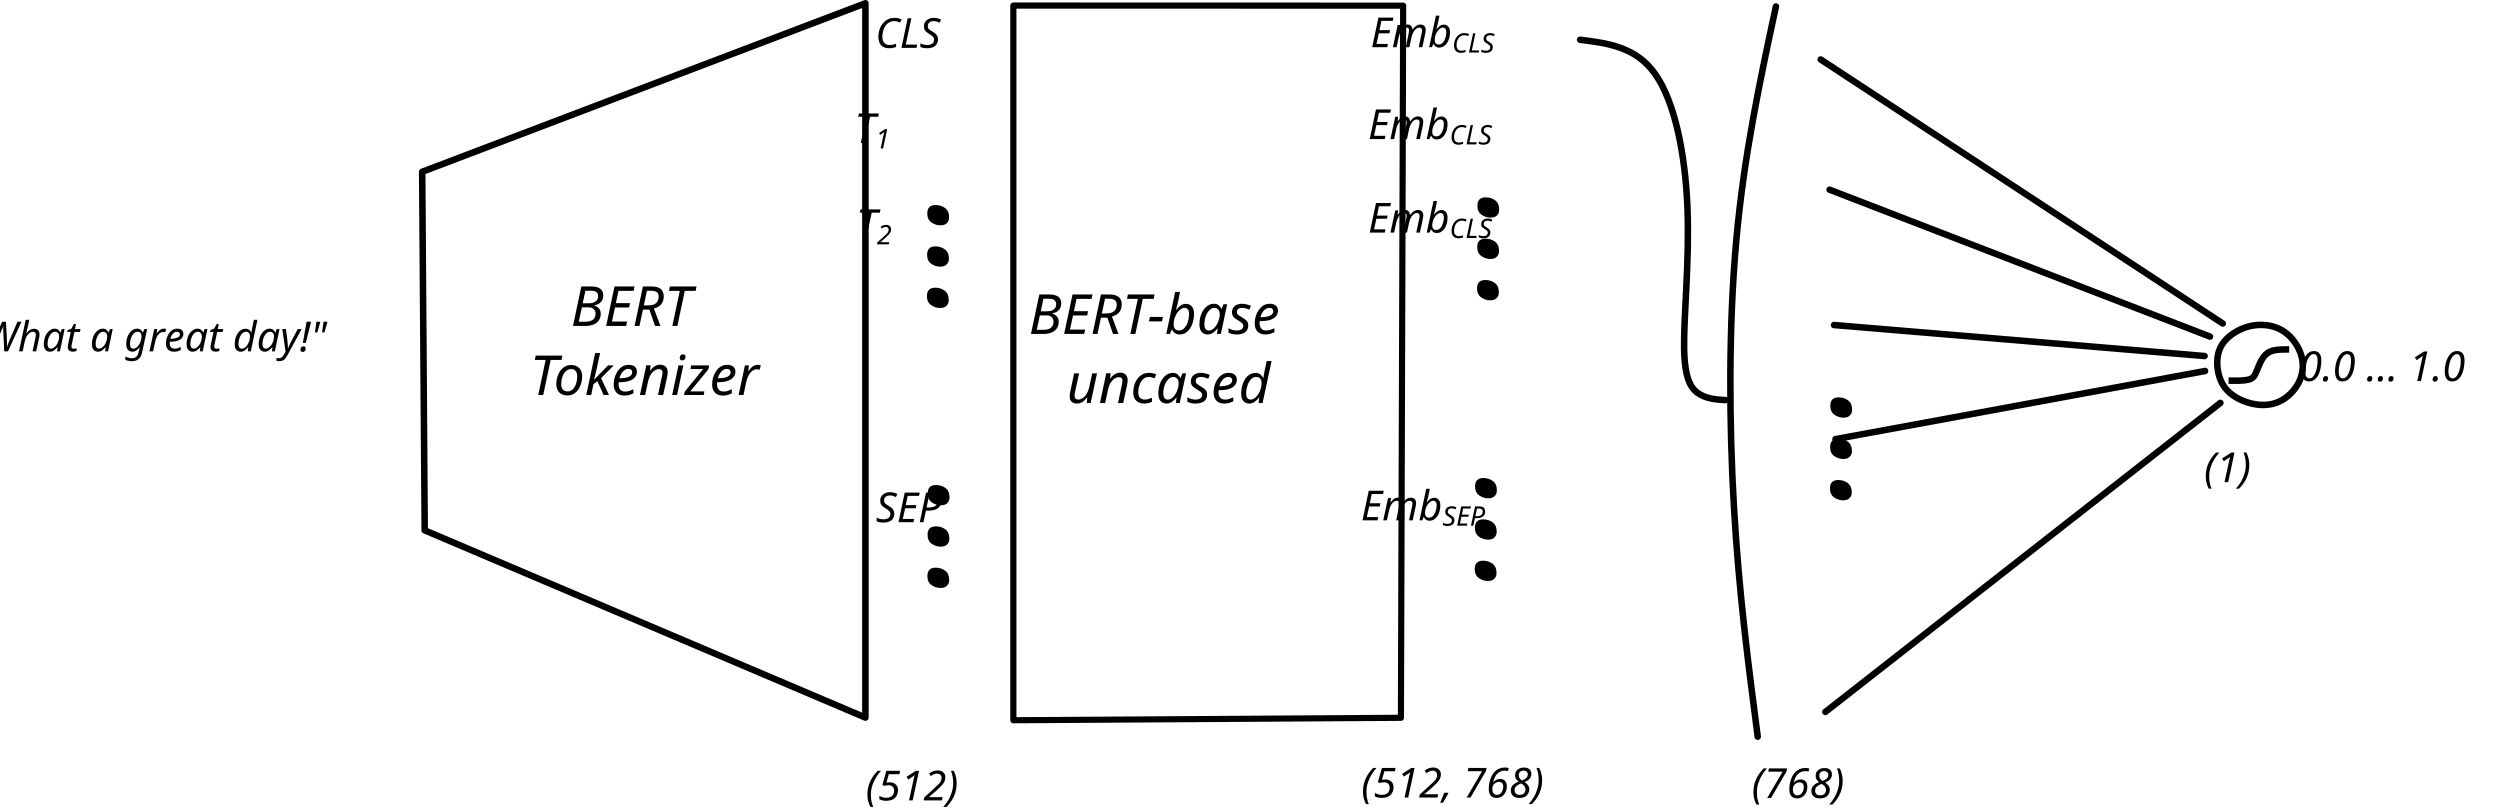
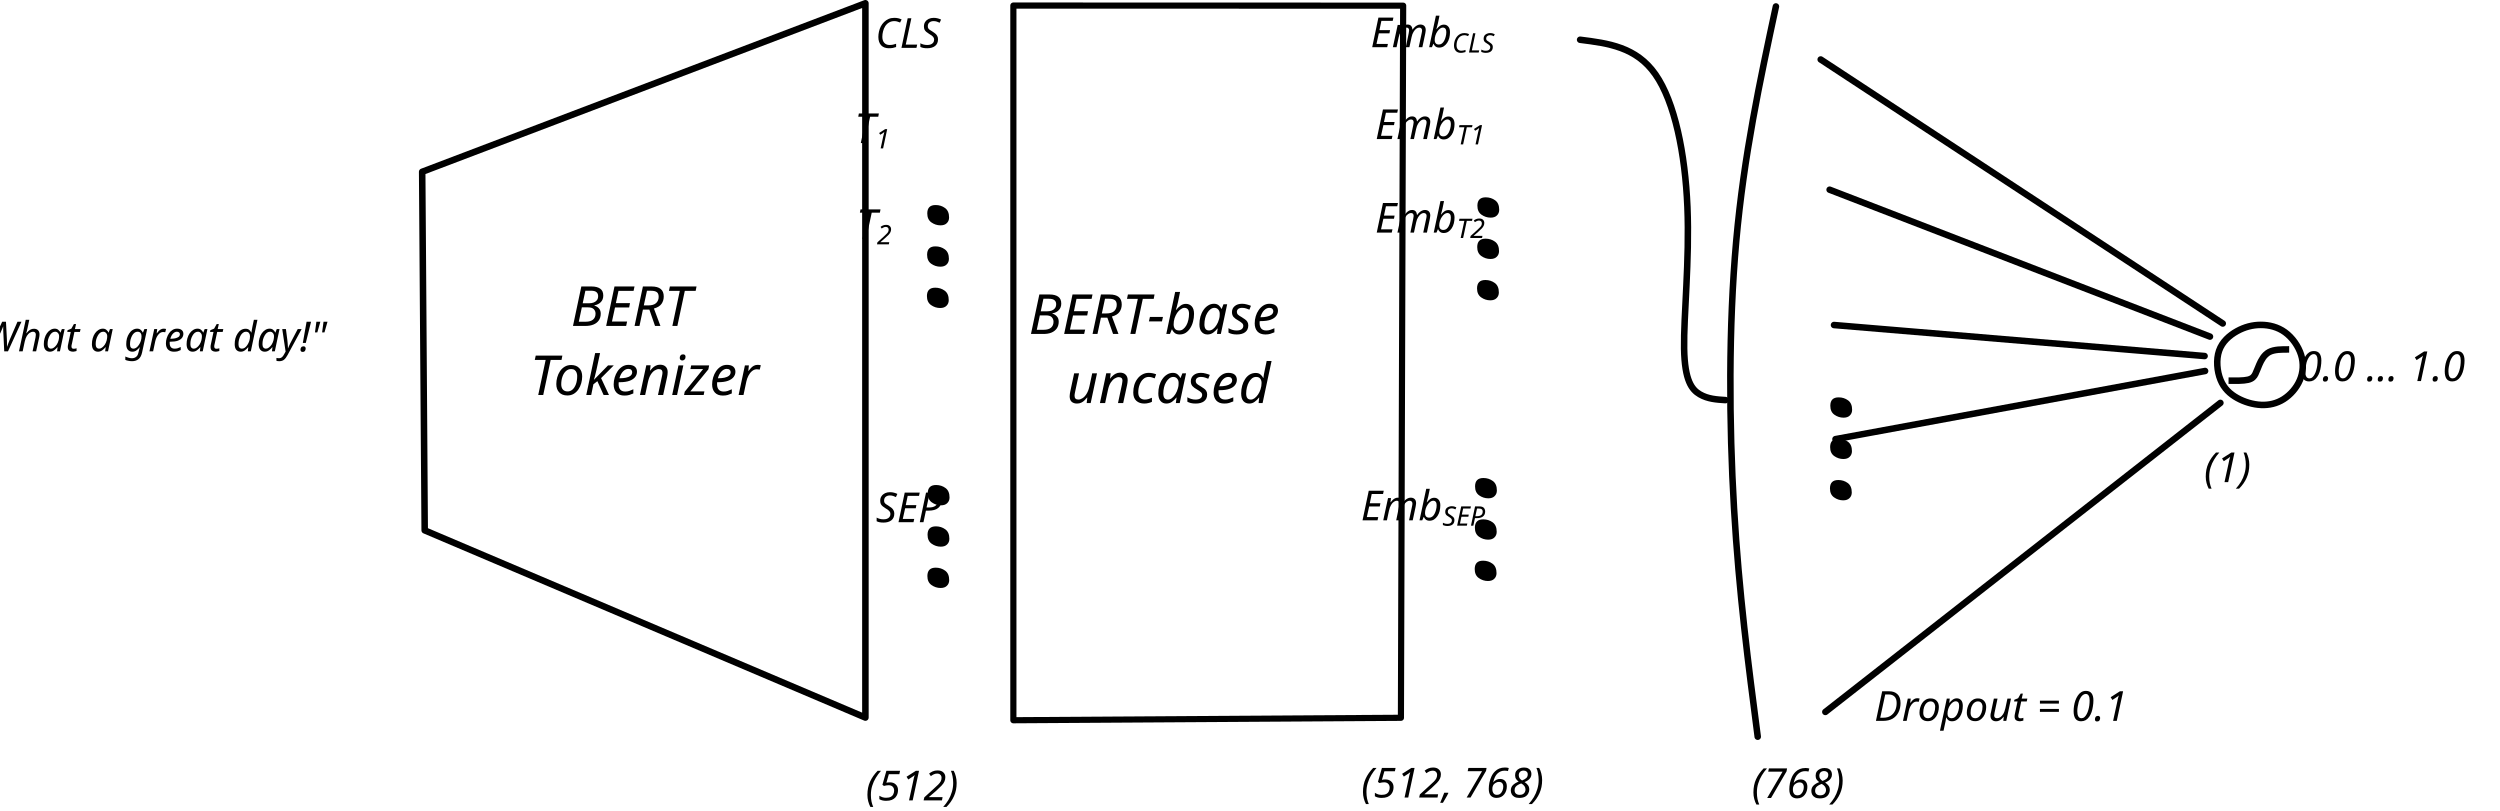
<svg xmlns="http://www.w3.org/2000/svg" width="382.916mm" height="124.169mm" viewBox="0 0 382.916 124.169" version="1.1" id="svg5" xml:space="preserve">
  <defs id="defs2">
    <rect x="205.818" y="232.899" width="204.464" height="77.182" id="rect421" />
  </defs>
  <g id="layer1" transform="translate(53.00751,-69.43482)">
    <text xml:space="preserve" transform="matrix(0.2645833,0,0,0.2645833,-35.46623,49.90604)" id="text419" style="font-style:italic;font-variant:normal;font-weight:500;font-stretch:normal;font-size:32px;font-family:'CMU Classical Serif';-inkscape-font-specification:'CMU Classical Serif, Medium Italic';font-variant-ligatures:normal;font-variant-caps:normal;font-variant-numeric:normal;font-variant-east-asian:normal;text-align:center;white-space:pre;shape-inside:url(#rect421);display:inline;fill:#000000;stroke:#000000;stroke-width:0;stroke-linejoin:round;stroke-dasharray:none" x="67.648" y="0">
-       <tspan x="264.089" y="262.492" id="tspan20595">BERT
+       <tspan x="264.089" y="262.492" id="tspan2280">BERT
</tspan>
-       <tspan x="240.417" y="302.492" id="tspan20597">Tokenizer</tspan>
+       <tspan x="240.417" y="302.492" id="tspan2282">Tokenizer</tspan>
    </text>
    <text xml:space="preserve" style="font-style:italic;font-variant:normal;font-weight:500;font-stretch:normal;font-size:8.467px;font-family:'CMU Classical Serif';-inkscape-font-specification:'CMU Classical Serif, Medium Italic';font-variant-ligatures:normal;font-variant-caps:normal;font-variant-numeric:normal;font-variant-east-asian:normal;text-align:center;text-anchor:middle;fill:#000000;stroke:#000000;stroke-width:1.5875e-08;stroke-linejoin:round;stroke-dasharray:none" x="131.478" y="120.585" id="text1911">
      <tspan id="tspan1909" style="stroke-width:1.5875e-08" x="131.478" y="120.585">BERT-base</tspan>
      <tspan style="stroke-width:1.5875e-08" x="131.478" y="131.168" id="tspan1913">uncased</tspan>
    </text>
    <path style="fill:none;stroke:#000000;stroke-width:1;stroke-linejoin:round;stroke-dasharray:none" d="m 289.629,120.16 c -1.164,0.645 -2.273,1.618 -2.748,2.993 -0.475,1.375 -0.317,3.152 0.219,4.464 0.536,1.313 1.45,2.161 2.559,2.778 1.109,0.617 2.413,1.001 3.65,1.058 1.237,0.057 2.407,-0.215 3.455,-0.877 1.048,-0.662 1.974,-1.714 2.486,-2.914 0.512,-1.199 0.609,-2.546 0.195,-3.876 -0.414,-1.33 -1.34,-2.642 -2.461,-3.457 -1.121,-0.815 -2.437,-1.132 -3.705,-1.132 -1.267,-4e-5 -2.486,0.317 -3.65,0.962 z" id="path2022" />
    <path style="fill:none;stroke:#000000;stroke-width:1;stroke-linejoin:round;stroke-dasharray:none" d="m 288.331,127.742 c 1.14,0.011 2.279,0.023 2.973,-0.141 0.695,-0.164 0.944,-0.504 1.136,-0.885 0.192,-0.382 0.326,-0.806 0.606,-1.443 0.28,-0.637 0.707,-1.485 1.493,-1.907 0.786,-0.422 1.932,-0.416 3.077,-0.41" id="path3606" />
    <path id="rect4422" style="fill:none;stroke:#000000;stroke-width:0.943;stroke-linejoin:round;stroke-dasharray:none" d="m 102.206,70.286 59.704,0.017 -0.343,109.074 -59.361,0.374 z" />
    <path id="rect4422-6" style="fill:none;stroke:#000000;stroke-width:1;stroke-linejoin:round;stroke-dasharray:none" d="m 79.543,69.935 -67.887,25.812 0.386,54.919 67.501,28.676 z" />
    <text xml:space="preserve" style="font-style:italic;font-variant:normal;font-weight:500;font-stretch:normal;font-size:6.35px;font-family:'CMU Classical Serif';-inkscape-font-specification:'CMU Classical Serif, Medium Italic';font-variant-ligatures:normal;font-variant-caps:normal;font-variant-numeric:normal;font-variant-east-asian:normal;text-align:center;text-anchor:middle;fill:#000000;stroke:#000000;stroke-width:0;stroke-linejoin:round;stroke-dasharray:none" x="90.186" y="76.759" id="text8888">
      <tspan id="tspan8886" style="stroke-width:0" x="90.186" y="76.759">CLS</tspan>
    </text>
    <text xml:space="preserve" style="font-style:italic;font-variant:normal;font-weight:500;font-stretch:normal;font-size:6.35px;font-family:'CMU Classical Serif';-inkscape-font-specification:'CMU Classical Serif, Medium Italic';font-variant-ligatures:normal;font-variant-caps:normal;font-variant-numeric:normal;font-variant-east-asian:normal;text-align:center;text-anchor:middle;fill:#000000;stroke:#000000;stroke-width:0;stroke-linejoin:round;stroke-dasharray:none" x="90.306" y="149.415" id="text8888-1">
      <tspan id="tspan8886-0" style="stroke-width:0" x="90.306" y="149.415">SEP</tspan>
    </text>
    <text xml:space="preserve" style="font-style:italic;font-variant:normal;font-weight:500;font-stretch:normal;font-size:6.35px;font-family:'CMU Classical Serif';-inkscape-font-specification:'CMU Classical Serif, Medium Italic';font-variant-ligatures:normal;font-variant-caps:normal;font-variant-numeric:normal;font-variant-east-asian:normal;text-align:center;text-anchor:middle;fill:#000000;stroke:#000000;stroke-width:0;stroke-linejoin:round;stroke-dasharray:none" x="90.759" y="106.034" id="text8888-54">
      <tspan id="tspan8886-81" style="stroke-width:0" x="90.759" y="106.034">T<tspan style="font-size:65%;baseline-shift:sub" id="tspan11270">2</tspan>
      </tspan>
    </text>
    <text xml:space="preserve" style="font-style:italic;font-variant:normal;font-weight:500;font-stretch:normal;font-size:6.35px;font-family:'CMU Classical Serif';-inkscape-font-specification:'CMU Classical Serif, Medium Italic';font-variant-ligatures:normal;font-variant-caps:normal;font-variant-numeric:normal;font-variant-east-asian:normal;text-align:center;text-anchor:middle;fill:#000000;stroke:#000000;stroke-width:0;stroke-linejoin:round;stroke-dasharray:none" x="90.506" y="91.341" id="text8888-3">
      <tspan id="tspan8886-6" style="stroke-width:0" x="90.506" y="91.341">T<tspan style="font-size:65%;baseline-shift:sub" id="tspan11268">1</tspan>
      </tspan>
    </text>
    <text xml:space="preserve" style="font-style:italic;font-variant:normal;font-weight:500;font-stretch:normal;font-size:24.732px;font-family:'CMU Classical Serif';-inkscape-font-specification:'CMU Classical Serif, Medium Italic';font-variant-ligatures:normal;font-variant-caps:normal;font-variant-numeric:normal;font-variant-east-asian:normal;text-align:center;text-anchor:middle;fill:#000000;stroke:#000000;stroke-width:0;stroke-linejoin:round;stroke-dasharray:none" x="125.532" y="-89.791" id="text8986" transform="rotate(90.24146)">
      <tspan id="tspan8984" style="stroke-width:0" x="125.532" y="-89.791">...</tspan>
    </text>
    <text xml:space="preserve" style="font-style:italic;font-variant:normal;font-weight:500;font-stretch:normal;font-size:24.732px;font-family:'CMU Classical Serif';-inkscape-font-specification:'CMU Classical Serif, Medium Italic';font-variant-ligatures:normal;font-variant-caps:normal;font-variant-numeric:normal;font-variant-east-asian:normal;text-align:center;text-anchor:middle;fill:#000000;stroke:#000000;stroke-width:0;stroke-linejoin:round;stroke-dasharray:none" x="168.415" y="-90.042" id="text8986-4" transform="rotate(90.24146)">
      <tspan id="tspan8984-7" style="stroke-width:0" x="168.415" y="-90.042">...</tspan>
    </text>
    <text xml:space="preserve" style="font-style:italic;font-variant:normal;font-weight:500;font-stretch:normal;font-size:6.35px;font-family:'CMU Classical Serif';-inkscape-font-specification:'CMU Classical Serif, Medium Italic';font-variant-ligatures:normal;font-variant-caps:normal;font-variant-numeric:normal;font-variant-east-asian:normal;text-align:center;baseline-shift:baseline;text-anchor:middle;fill:#000000;stroke:#000000;stroke-width:0;stroke-linejoin:round;stroke-dasharray:none" x="176.298" y="76.658" id="text11278">
      <tspan id="tspan11276" style="font-size:6.35px;baseline-shift:baseline;stroke-width:0" x="176.298" y="76.658">Emb<tspan style="font-size:65%;baseline-shift:sub" id="tspan12851">CLS</tspan>
      </tspan>
    </text>
    <text xml:space="preserve" style="font-style:italic;font-variant:normal;font-weight:500;font-stretch:normal;font-size:6.35px;font-family:'CMU Classical Serif';-inkscape-font-specification:'CMU Classical Serif, Medium Italic';font-variant-ligatures:normal;font-variant-caps:normal;font-variant-numeric:normal;font-variant-east-asian:normal;text-align:center;baseline-shift:baseline;text-anchor:middle;fill:#000000;stroke:#000000;stroke-width:0;stroke-linejoin:round;stroke-dasharray:none" x="175.925" y="90.73" id="text11278-8">
-       <tspan id="tspan11276-4" style="font-size:6.35px;baseline-shift:baseline;stroke-width:0" x="175.925" y="90.73">Emb<tspan style="font-size:65%;baseline-shift:sub" id="tspan12851-9">CLS</tspan>
+       <tspan id="tspan11276-4" style="font-size:6.35px;baseline-shift:baseline;stroke-width:0" x="175.925" y="90.73">Emb<tspan style="font-size:65%;baseline-shift:sub" id="tspan561">T1</tspan>
      </tspan>
    </text>
    <text xml:space="preserve" style="font-style:italic;font-variant:normal;font-weight:500;font-stretch:normal;font-size:6.35px;font-family:'CMU Classical Serif';-inkscape-font-specification:'CMU Classical Serif, Medium Italic';font-variant-ligatures:normal;font-variant-caps:normal;font-variant-numeric:normal;font-variant-east-asian:normal;text-align:center;baseline-shift:baseline;text-anchor:middle;fill:#000000;stroke:#000000;stroke-width:0;stroke-linejoin:round;stroke-dasharray:none" x="175.925" y="105.061" id="text11278-1">
-       <tspan id="tspan11276-1" style="font-size:6.35px;baseline-shift:baseline;stroke-width:0" x="175.925" y="105.061">Emb<tspan style="font-size:65%;baseline-shift:sub" id="tspan12851-7">CLS</tspan>
+       <tspan id="tspan11276-1" style="font-size:6.35px;baseline-shift:baseline;stroke-width:0" x="175.925" y="105.061">Emb<tspan style="font-size:65%;baseline-shift:sub" id="tspan565">T2</tspan>
      </tspan>
    </text>
    <text xml:space="preserve" style="font-style:italic;font-variant:normal;font-weight:500;font-stretch:normal;font-size:6.35px;font-family:'CMU Classical Serif';-inkscape-font-specification:'CMU Classical Serif, Medium Italic';font-variant-ligatures:normal;font-variant-caps:normal;font-variant-numeric:normal;font-variant-east-asian:normal;text-align:center;baseline-shift:baseline;text-anchor:middle;fill:#000000;stroke:#000000;stroke-width:0;stroke-linejoin:round;stroke-dasharray:none" x="174.851" y="149.127" id="text11278-1-1">
      <tspan id="tspan11276-1-5" style="font-size:6.35px;baseline-shift:baseline;stroke-width:0" x="174.851" y="149.127">Emb<tspan style="font-size:65%;baseline-shift:sub" id="tspan13024">SEP</tspan>
      </tspan>
    </text>
    <text xml:space="preserve" style="font-style:italic;font-variant:normal;font-weight:500;font-stretch:normal;font-size:6.35px;font-family:'CMU Classical Serif';-inkscape-font-specification:'CMU Classical Serif, Medium Italic';font-variant-ligatures:normal;font-variant-caps:normal;font-variant-numeric:normal;font-variant-east-asian:normal;text-align:center;text-anchor:middle;fill:#000000;stroke:#000000;stroke-width:0;stroke-linejoin:round;stroke-dasharray:none" x="-26.511" y="123.242" id="text12849">
      <tspan id="tspan12847" style="stroke-width:0" x="-26.511" y="123.242">"What a great day!"</tspan>
    </text>
    <text xml:space="preserve" style="font-style:italic;font-variant:normal;font-weight:500;font-stretch:normal;font-size:24.732px;font-family:'CMU Classical Serif';-inkscape-font-specification:'CMU Classical Serif, Medium Italic';font-variant-ligatures:normal;font-variant-caps:normal;font-variant-numeric:normal;font-variant-east-asian:normal;text-align:center;text-anchor:middle;fill:#000000;stroke:#000000;stroke-width:0;stroke-linejoin:round;stroke-dasharray:none" x="123.994" y="-174.047" id="text8986-40" transform="rotate(90.24146)">
      <tspan id="tspan8984-8" style="stroke-width:0" x="123.994" y="-174.047">...</tspan>
    </text>
    <text xml:space="preserve" style="font-style:italic;font-variant:normal;font-weight:500;font-stretch:normal;font-size:24.732px;font-family:'CMU Classical Serif';-inkscape-font-specification:'CMU Classical Serif, Medium Italic';font-variant-ligatures:normal;font-variant-caps:normal;font-variant-numeric:normal;font-variant-east-asian:normal;text-align:center;text-anchor:middle;fill:#000000;stroke:#000000;stroke-width:0;stroke-linejoin:round;stroke-dasharray:none" x="154.404" y="-228.228" id="text8986-40-8" transform="rotate(90.24146)">
      <tspan id="tspan8984-8-7" style="stroke-width:0" x="154.404" y="-228.228">...</tspan>
    </text>
    <text xml:space="preserve" style="font-style:italic;font-variant:normal;font-weight:500;font-stretch:normal;font-size:24.732px;font-family:'CMU Classical Serif';-inkscape-font-specification:'CMU Classical Serif, Medium Italic';font-variant-ligatures:normal;font-variant-caps:normal;font-variant-numeric:normal;font-variant-east-asian:normal;text-align:center;text-anchor:middle;fill:#000000;stroke:#000000;stroke-width:0;stroke-linejoin:round;stroke-dasharray:none" x="166.987" y="-173.87" id="text8986-1" transform="rotate(90.24146)">
      <tspan id="tspan8984-5" style="stroke-width:0" x="166.987" y="-173.87">...</tspan>
    </text>
    <path style="fill:none;stroke:#000000;stroke-width:1;stroke-linecap:round;stroke-linejoin:round;stroke-dasharray:none" d="m 225.863,78.547 c 0,0 61.58,40.437 61.58,40.437" id="path13040" />
    <path style="fill:none;stroke:#000000;stroke-width:1;stroke-linecap:round;stroke-linejoin:round;stroke-dasharray:none" d="m 227.231,98.493 c 0,0 58.254,22.497 58.254,22.497" id="path13040-5" />
    <path style="fill:none;stroke:#000000;stroke-width:1;stroke-linecap:round;stroke-linejoin:round;stroke-dasharray:none" d="m 228.13,136.696 c 0,0 56.607,-10.436 56.607,-10.436" id="path13040-5-5" />
    <path style="fill:none;stroke:#000000;stroke-width:1;stroke-linecap:round;stroke-linejoin:round;stroke-dasharray:none" d="m 227.904,119.218 c 0,0 56.757,4.749 56.757,4.749" id="path13040-8" />
    <path style="fill:none;stroke:#000000;stroke-width:1;stroke-linecap:round;stroke-linejoin:round;stroke-dasharray:none" d="m 226.576,178.476 c 0,0 60.505,-47.33 60.505,-47.33" id="path13040-40" />
    <path style="fill:none;stroke:#000000;stroke-width:1;stroke-linecap:round;stroke-linejoin:round;stroke-dasharray:none" d="m 219.004,70.426 c -2.449,11.4 -4.898,22.8 -6.08,35.931 -1.182,13.131 -1.098,27.993 -0.338,40.934 0.76,12.941 2.196,23.961 3.631,34.98" id="path15897" />
    <path style="fill:none;stroke:#000000;stroke-width:1;stroke-linecap:round;stroke-linejoin:round;stroke-dasharray:none" d="m 189.016,75.524 c 4.292,0.543 8.583,1.086 11.533,5.303 2.95,4.217 4.559,12.108 4.899,20.318 0.34,8.21 -0.589,16.738 -0.504,21.678 0.085,4.94 1.182,6.291 2.407,7.009 1.224,0.718 2.576,0.802 3.926,0.886" id="path15901" />
    <text xml:space="preserve" style="font-style:italic;font-variant:normal;font-weight:500;font-stretch:normal;font-size:6.35px;font-family:'CMU Classical Serif';-inkscape-font-specification:'CMU Classical Serif, Medium Italic';font-variant-ligatures:normal;font-variant-caps:normal;font-variant-numeric:normal;font-variant-east-asian:normal;text-align:center;text-anchor:middle;fill:#000000;stroke:#000000;stroke-width:0;stroke-linecap:round;stroke-linejoin:round;stroke-dasharray:none" x="315.999" y="127.795" id="text15907">
      <tspan id="tspan15905" style="fill:#000000;stroke-width:0;stroke-dasharray:none" x="315.999" y="127.795">0.0 ... 1.0</tspan>
    </text>
    <text xml:space="preserve" style="font-style:italic;font-variant:normal;font-weight:500;font-stretch:normal;font-size:6.35px;font-family:'CMU Classical Serif';-inkscape-font-specification:'CMU Classical Serif, Medium Italic';font-variant-ligatures:normal;font-variant-caps:normal;font-variant-numeric:normal;font-variant-east-asian:normal;text-align:center;text-anchor:middle;fill:#000000;stroke:#000000;stroke-width:0;stroke-linecap:round;stroke-linejoin:round;stroke-dasharray:none" x="173.609" y="191.584" id="text16362">
      <tspan id="tspan16360" style="stroke-width:0" x="173.609" y="191.584">(512, 768)</tspan>
    </text>
    <text xml:space="preserve" style="font-style:italic;font-variant:normal;font-weight:500;font-stretch:normal;font-size:6.35px;font-family:'CMU Classical Serif';-inkscape-font-specification:'CMU Classical Serif, Medium Italic';font-variant-ligatures:normal;font-variant-caps:normal;font-variant-numeric:normal;font-variant-east-asian:normal;text-align:center;text-anchor:middle;fill:#000000;stroke:#000000;stroke-width:0;stroke-linecap:round;stroke-linejoin:round;stroke-dasharray:none" x="226.527" y="191.658" id="text16366">
      <tspan id="tspan16364" style="stroke-width:0" x="226.527" y="191.658">(768)</tspan>
    </text>
    <text xml:space="preserve" style="font-style:italic;font-variant:normal;font-weight:500;font-stretch:normal;font-size:6.35px;font-family:'CMU Classical Serif';-inkscape-font-specification:'CMU Classical Serif, Medium Italic';font-variant-ligatures:normal;font-variant-caps:normal;font-variant-numeric:normal;font-variant-east-asian:normal;text-align:center;text-anchor:middle;fill:#000000;stroke:#000000;stroke-width:0;stroke-linecap:round;stroke-linejoin:round;stroke-dasharray:none" x="292.311" y="143.281" id="text16366-4">
      <tspan id="tspan16364-9" style="stroke-width:0" x="292.311" y="143.281">(1)</tspan>
    </text>
    <text xml:space="preserve" style="font-style:italic;font-variant:normal;font-weight:500;font-stretch:normal;font-size:6.35px;font-family:'CMU Classical Serif';-inkscape-font-specification:'CMU Classical Serif, Medium Italic';font-variant-ligatures:normal;font-variant-caps:normal;font-variant-numeric:normal;font-variant-east-asian:normal;text-align:center;text-anchor:middle;fill:#000000;stroke:#000000;stroke-width:0;stroke-linecap:round;stroke-linejoin:round;stroke-dasharray:none" x="90.82" y="192.029" id="text16370">
      <tspan id="tspan16368" style="stroke-width:0" x="90.82" y="192.029">(512)</tspan>
    </text>
+     <text xml:space="preserve" style="font-style:italic;font-weight:500;font-size:6.35px;font-family:'CMU Classical Serif';-inkscape-font-specification:'CMU Classical Serif, Medium Italic';text-align:center;text-anchor:middle;fill:#000000;stroke:#000000;stroke-width:0;stroke-linecap:round;stroke-linejoin:round" x="257.591" y="179.848" id="text505">
+       <tspan id="tspan503" style="stroke-width:0" x="257.591" y="179.848">Dropout = 0.1</tspan>
+     </text>
  </g>
</svg>
